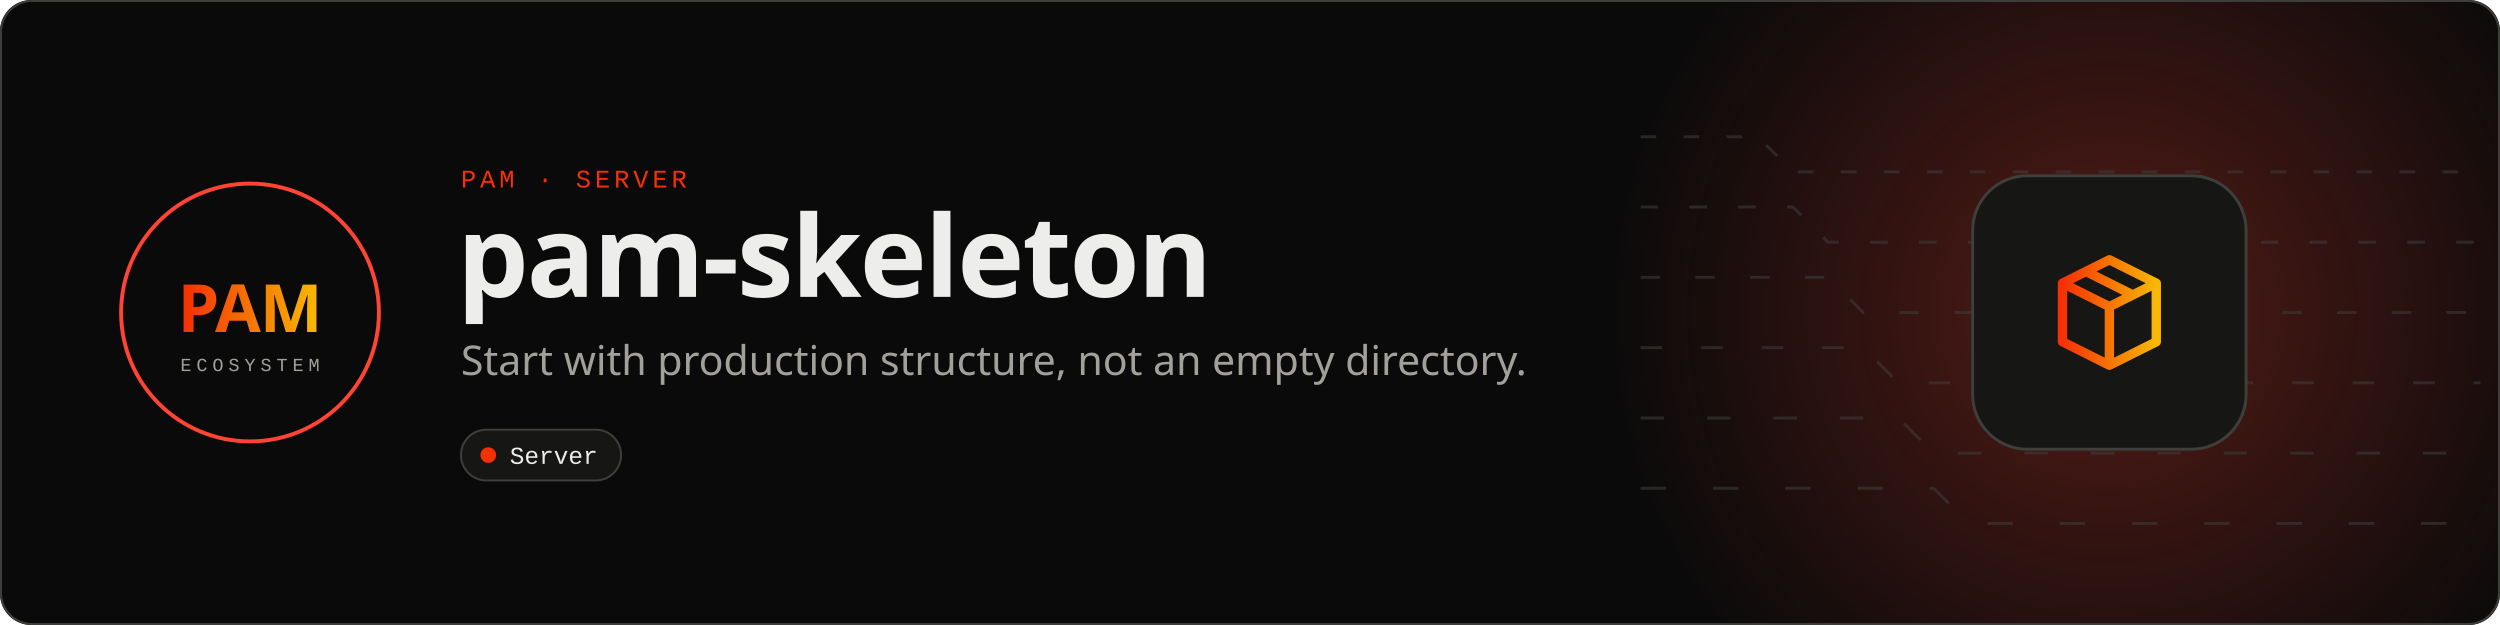
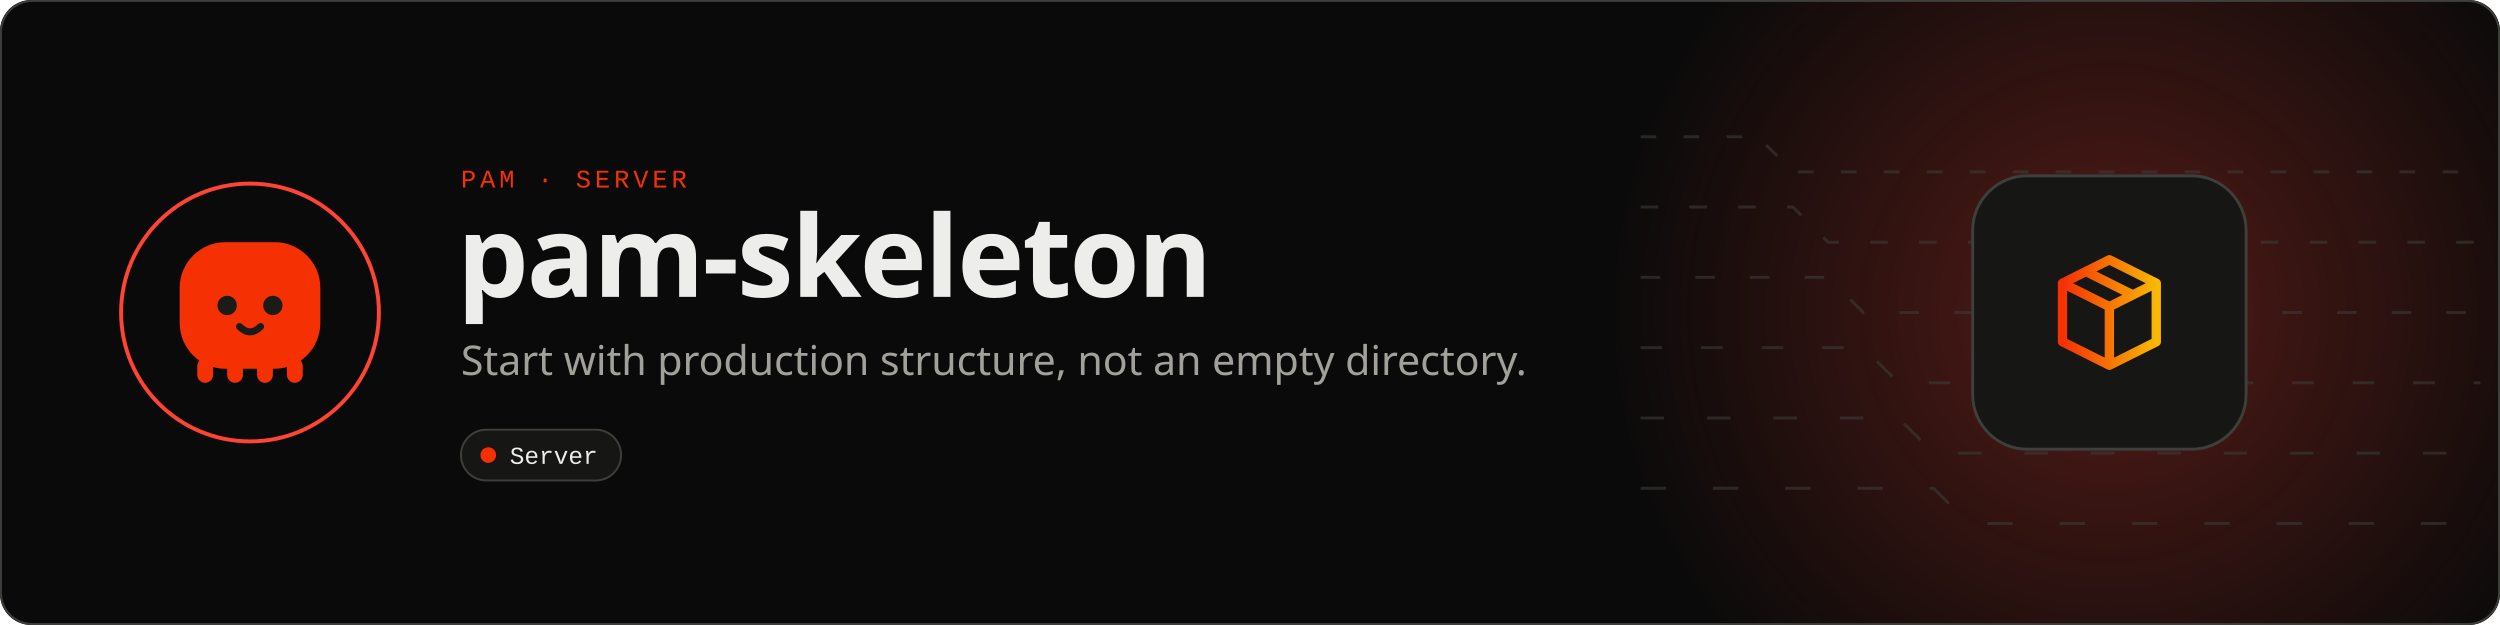
<svg xmlns="http://www.w3.org/2000/svg" viewBox="0 0 1280 320" width="1280" height="320" role="img" aria-label="pam-skeleton: Start with production structure, not an empty directory.">
  <defs>
    <linearGradient id="pg" x1="0" y1="0" x2="1" y2="0">
      <stop offset="0" stop-color="#f53003" />
      <stop offset="1" stop-color="#f8b803" />
    </linearGradient>
    <radialGradient id="gl">
      <stop offset="0" stop-color="#ff4433" stop-opacity=".30" />
      <stop offset="1" stop-color="#ff4433" stop-opacity="0" />
    </radialGradient>
    <clipPath id="cl">
      <rect width="1280" height="320" rx="16" />
    </clipPath>
  </defs>
  <g clip-path="url(#cl)">
    <rect width="1280" height="320" fill="#0a0a0a" />
    <circle cx="1080" cy="160" r="260" fill="url(#gl)" />
    <g fill="none" stroke="#3e3e3a" stroke-width="1.5" opacity=".55">
      <path d="M840 70H900l18 18H1270" stroke-dasharray="8 14">
        <animate attributeName="stroke-dashoffset" from="0" to="-48" dur="3.0s" repeatCount="indefinite" />
      </path>
      <path d="M840 106H918l18 18H1270" stroke-dasharray="9 16">
        <animate attributeName="stroke-dashoffset" from="0" to="-48" dur="3.4s" repeatCount="indefinite" />
      </path>
      <path d="M840 142H936l18 18H1270" stroke-dasharray="10 18">
        <animate attributeName="stroke-dashoffset" from="0" to="-48" dur="3.8s" repeatCount="indefinite" />
      </path>
      <path d="M840 178H954l18 18H1270" stroke-dasharray="11 20">
        <animate attributeName="stroke-dashoffset" from="0" to="-48" dur="4.2s" repeatCount="indefinite" />
      </path>
      <path d="M840 214H972l18 18H1270" stroke-dasharray="12 22">
        <animate attributeName="stroke-dashoffset" from="0" to="-48" dur="4.6s" repeatCount="indefinite" />
      </path>
      <path d="M840 250H990l18 18H1270" stroke-dasharray="13 24">
        <animate attributeName="stroke-dashoffset" from="0" to="-48" dur="5.0s" repeatCount="indefinite" />
      </path>
    </g>
  </g>
  <rect x=".5" y=".5" width="1279" height="319" rx="16" fill="none" stroke="#3e3e3a" />
  <circle cx="128" cy="160" r="66" fill="#0a0a0a" stroke="#ff4433" stroke-width="2" />
  <circle cx="128" cy="160" r="66" fill="none" stroke="#ff4433">
    <animate attributeName="r" values="66;92" dur="3s" repeatCount="indefinite" />
    <animate attributeName="stroke-opacity" values=".5;0" dur="3s" repeatCount="indefinite" />
  </circle>
-   <text x="128" y="170" text-anchor="middle" font-family="-apple-system, BlinkMacSystemFont, 'Segoe UI', 'Noto Sans', Helvetica, Arial, sans-serif" font-weight="700" font-size="34" letter-spacing="-.5" fill="url(#pg)">PAM</text>
-   <text x="128" y="190" text-anchor="middle" font-family="ui-monospace, SFMono-Regular, 'SF Mono', Menlo, Consolas, 'Liberation Mono', monospace" font-size="9.5" letter-spacing="2.5" fill="#a1a09a">ECOSYSTEM</text>
+   <g transform="translate(74 104.2) scale(.9)">
+     <rect x="30" y="88" width="9" height="14" rx="4.5" fill="#f53003" />
+     <rect x="47" y="88" width="9" height="14" rx="4.5" fill="#f53003" />
+     <rect x="64" y="88" width="9" height="14" rx="4.5" fill="#f53003" />
+     <rect x="81" y="88" width="9" height="14" rx="4.5" fill="#f53003" />
+     <rect x="20" y="22" width="80" height="72" rx="26" fill="#f53003" />
+     <circle cx="47" cy="58" r="5.5" fill="#1b1b18" />
+     <circle cx="73" cy="58" r="5.5" fill="#1b1b18" />
+     <path d="M54 70q6 6 12 0" stroke="#1b1b18" stroke-width="4" stroke-linecap="round" fill="none" />
+   </g>
  <text x="236" y="96" font-family="ui-monospace, SFMono-Regular, 'SF Mono', Menlo, Consolas, 'Liberation Mono', monospace" font-size="13" letter-spacing="2" fill="#f53003">PAM · SERVER</text>
  <text x="234" y="152" font-family="-apple-system, BlinkMacSystemFont, 'Segoe UI', 'Noto Sans', Helvetica, Arial, sans-serif" font-weight="700" font-size="58" letter-spacing="-1" fill="#ededec">pam-skeleton</text>
  <text x="236" y="192" font-family="-apple-system, BlinkMacSystemFont, 'Segoe UI', 'Noto Sans', Helvetica, Arial, sans-serif" font-size="21" fill="#a1a09a">Start with production structure, not an empty directory.</text>
  <rect x="236" y="220" width="82" height="26" rx="13" fill="#161615" stroke="#3e3e3a" />
  <circle cx="250" cy="233" r="4" fill="#f53003" />
  <text x="261" y="237.5" font-family="ui-monospace, SFMono-Regular, 'SF Mono', Menlo, Consolas, 'Liberation Mono', monospace" font-size="12.5" fill="#ededec">Server</text>
  <rect x="1010" y="90" width="140" height="140" rx="28" fill="#161615" stroke="#3e3e3a" stroke-width="1.5" />
  <g transform="translate(1044 124) scale(3)" fill="none" stroke="url(#pg)" stroke-width="1.6" stroke-linecap="round" stroke-linejoin="round">
    <path d="M12 3l8 4v10l-8 4-8-4V7zM4 7l8 4 8-4M12 11v10M8 5l8 4" />
  </g>
</svg>
